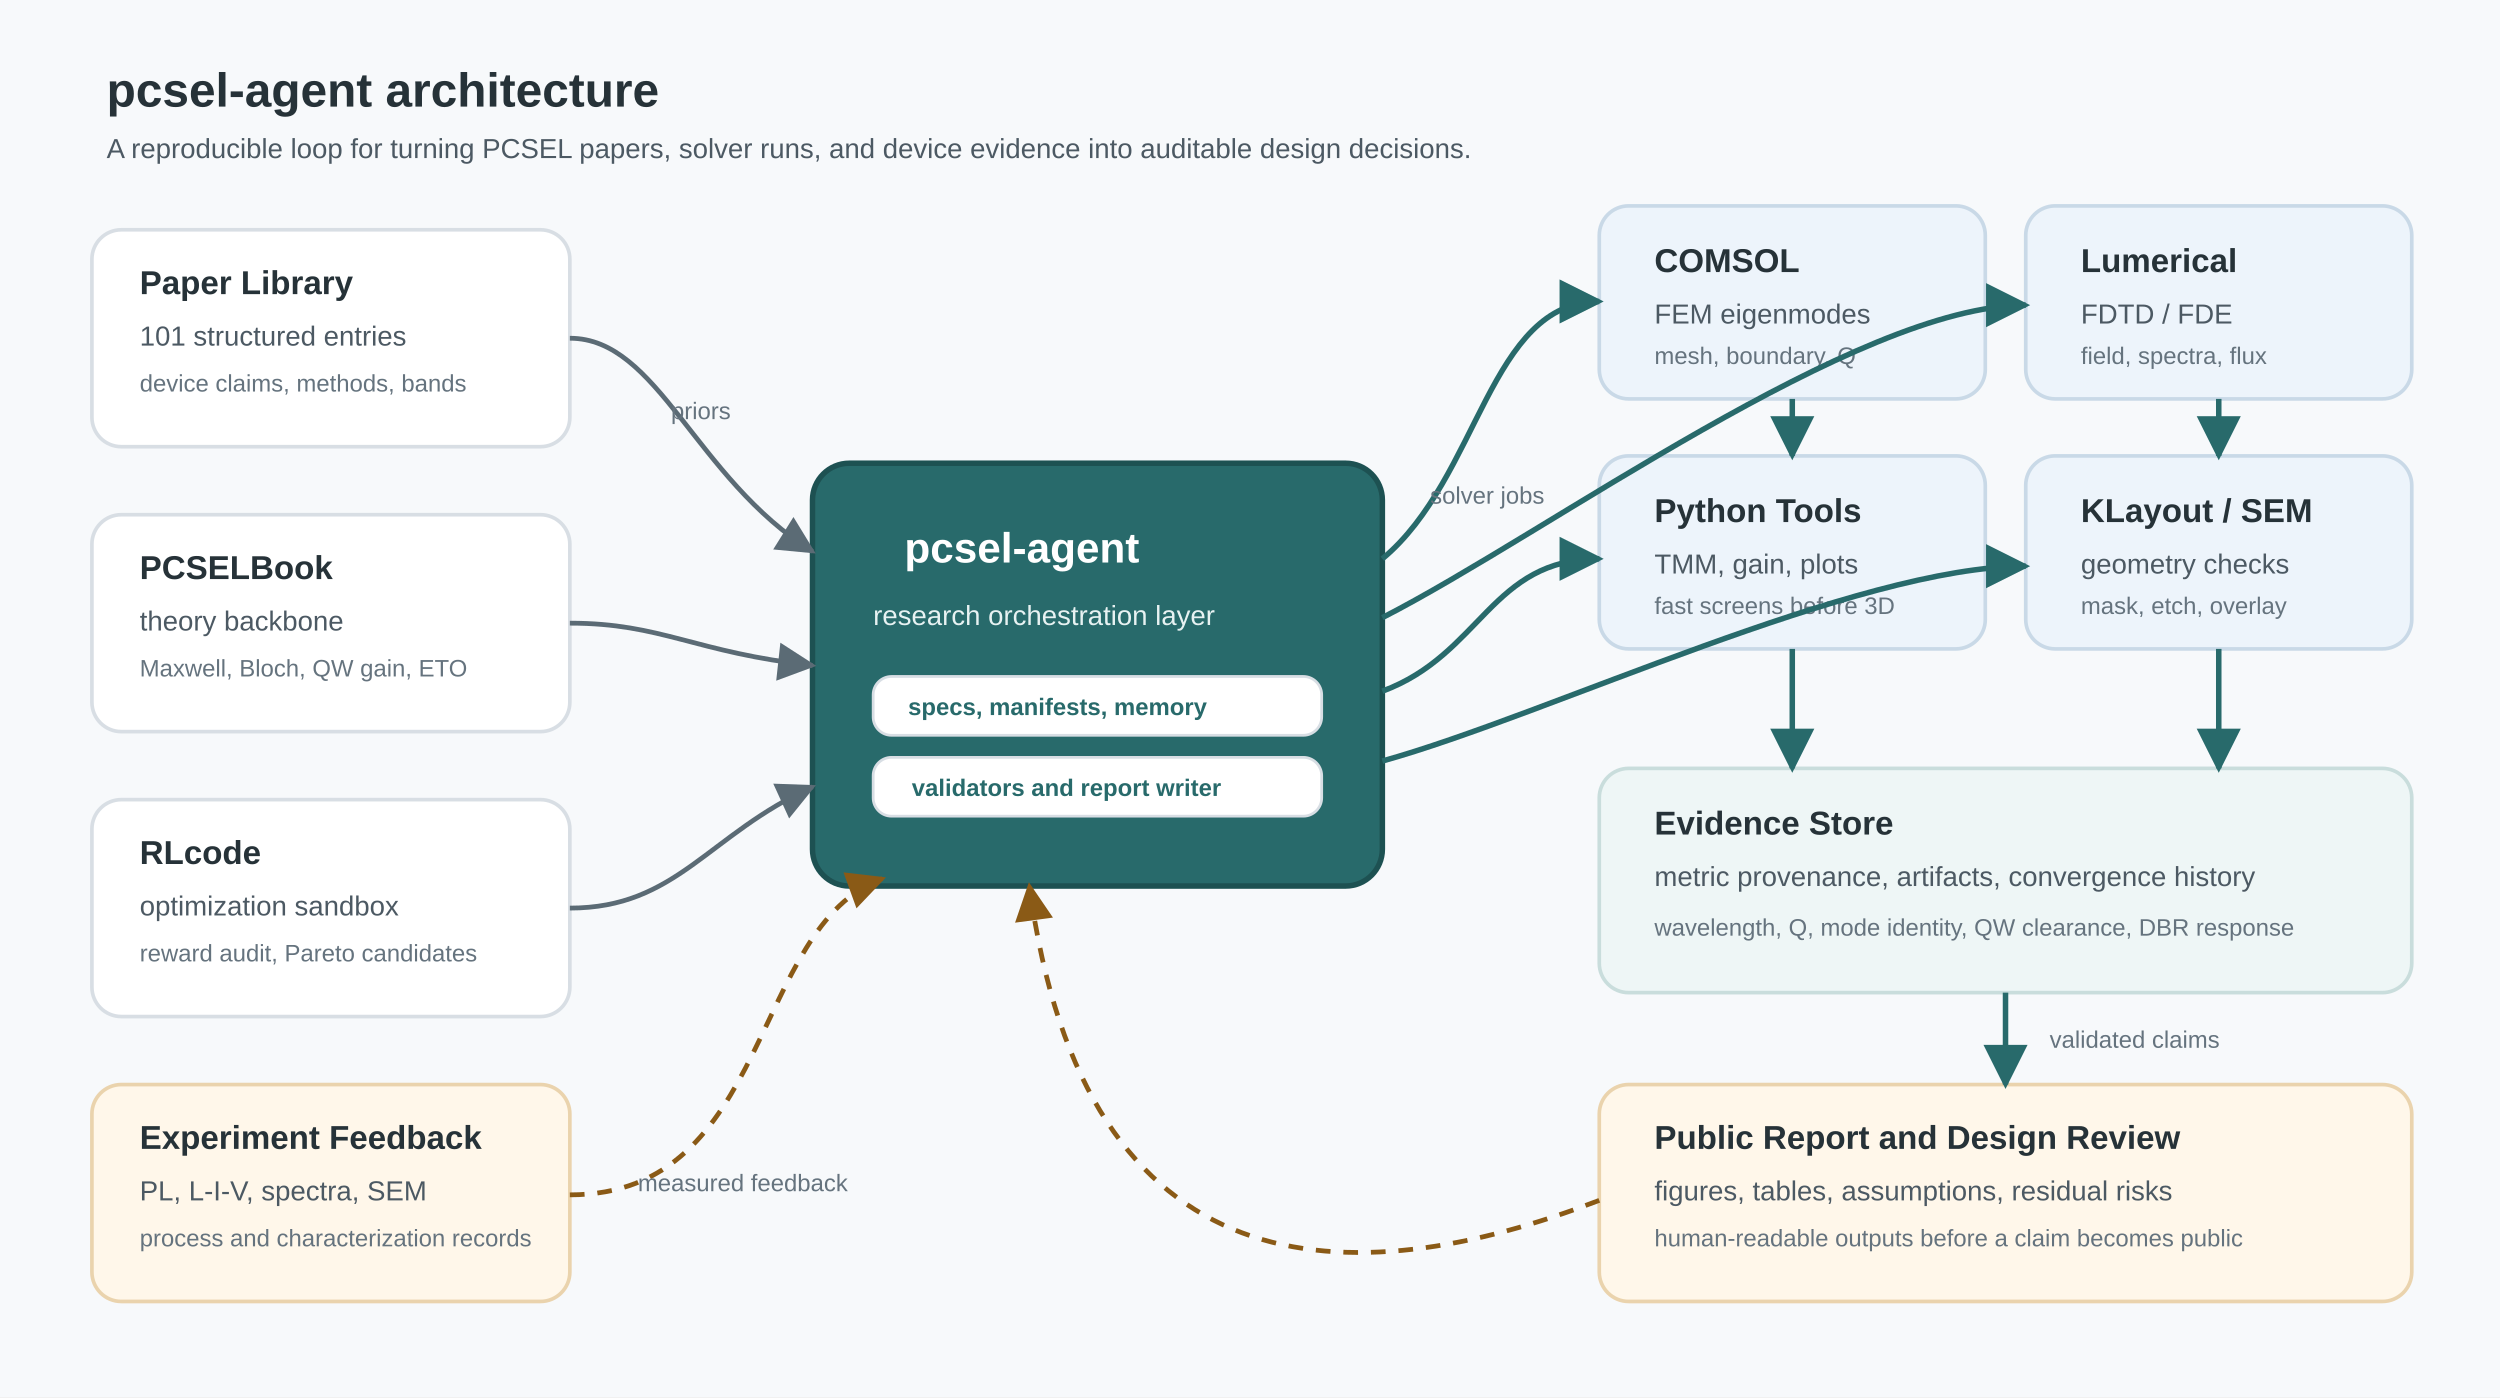
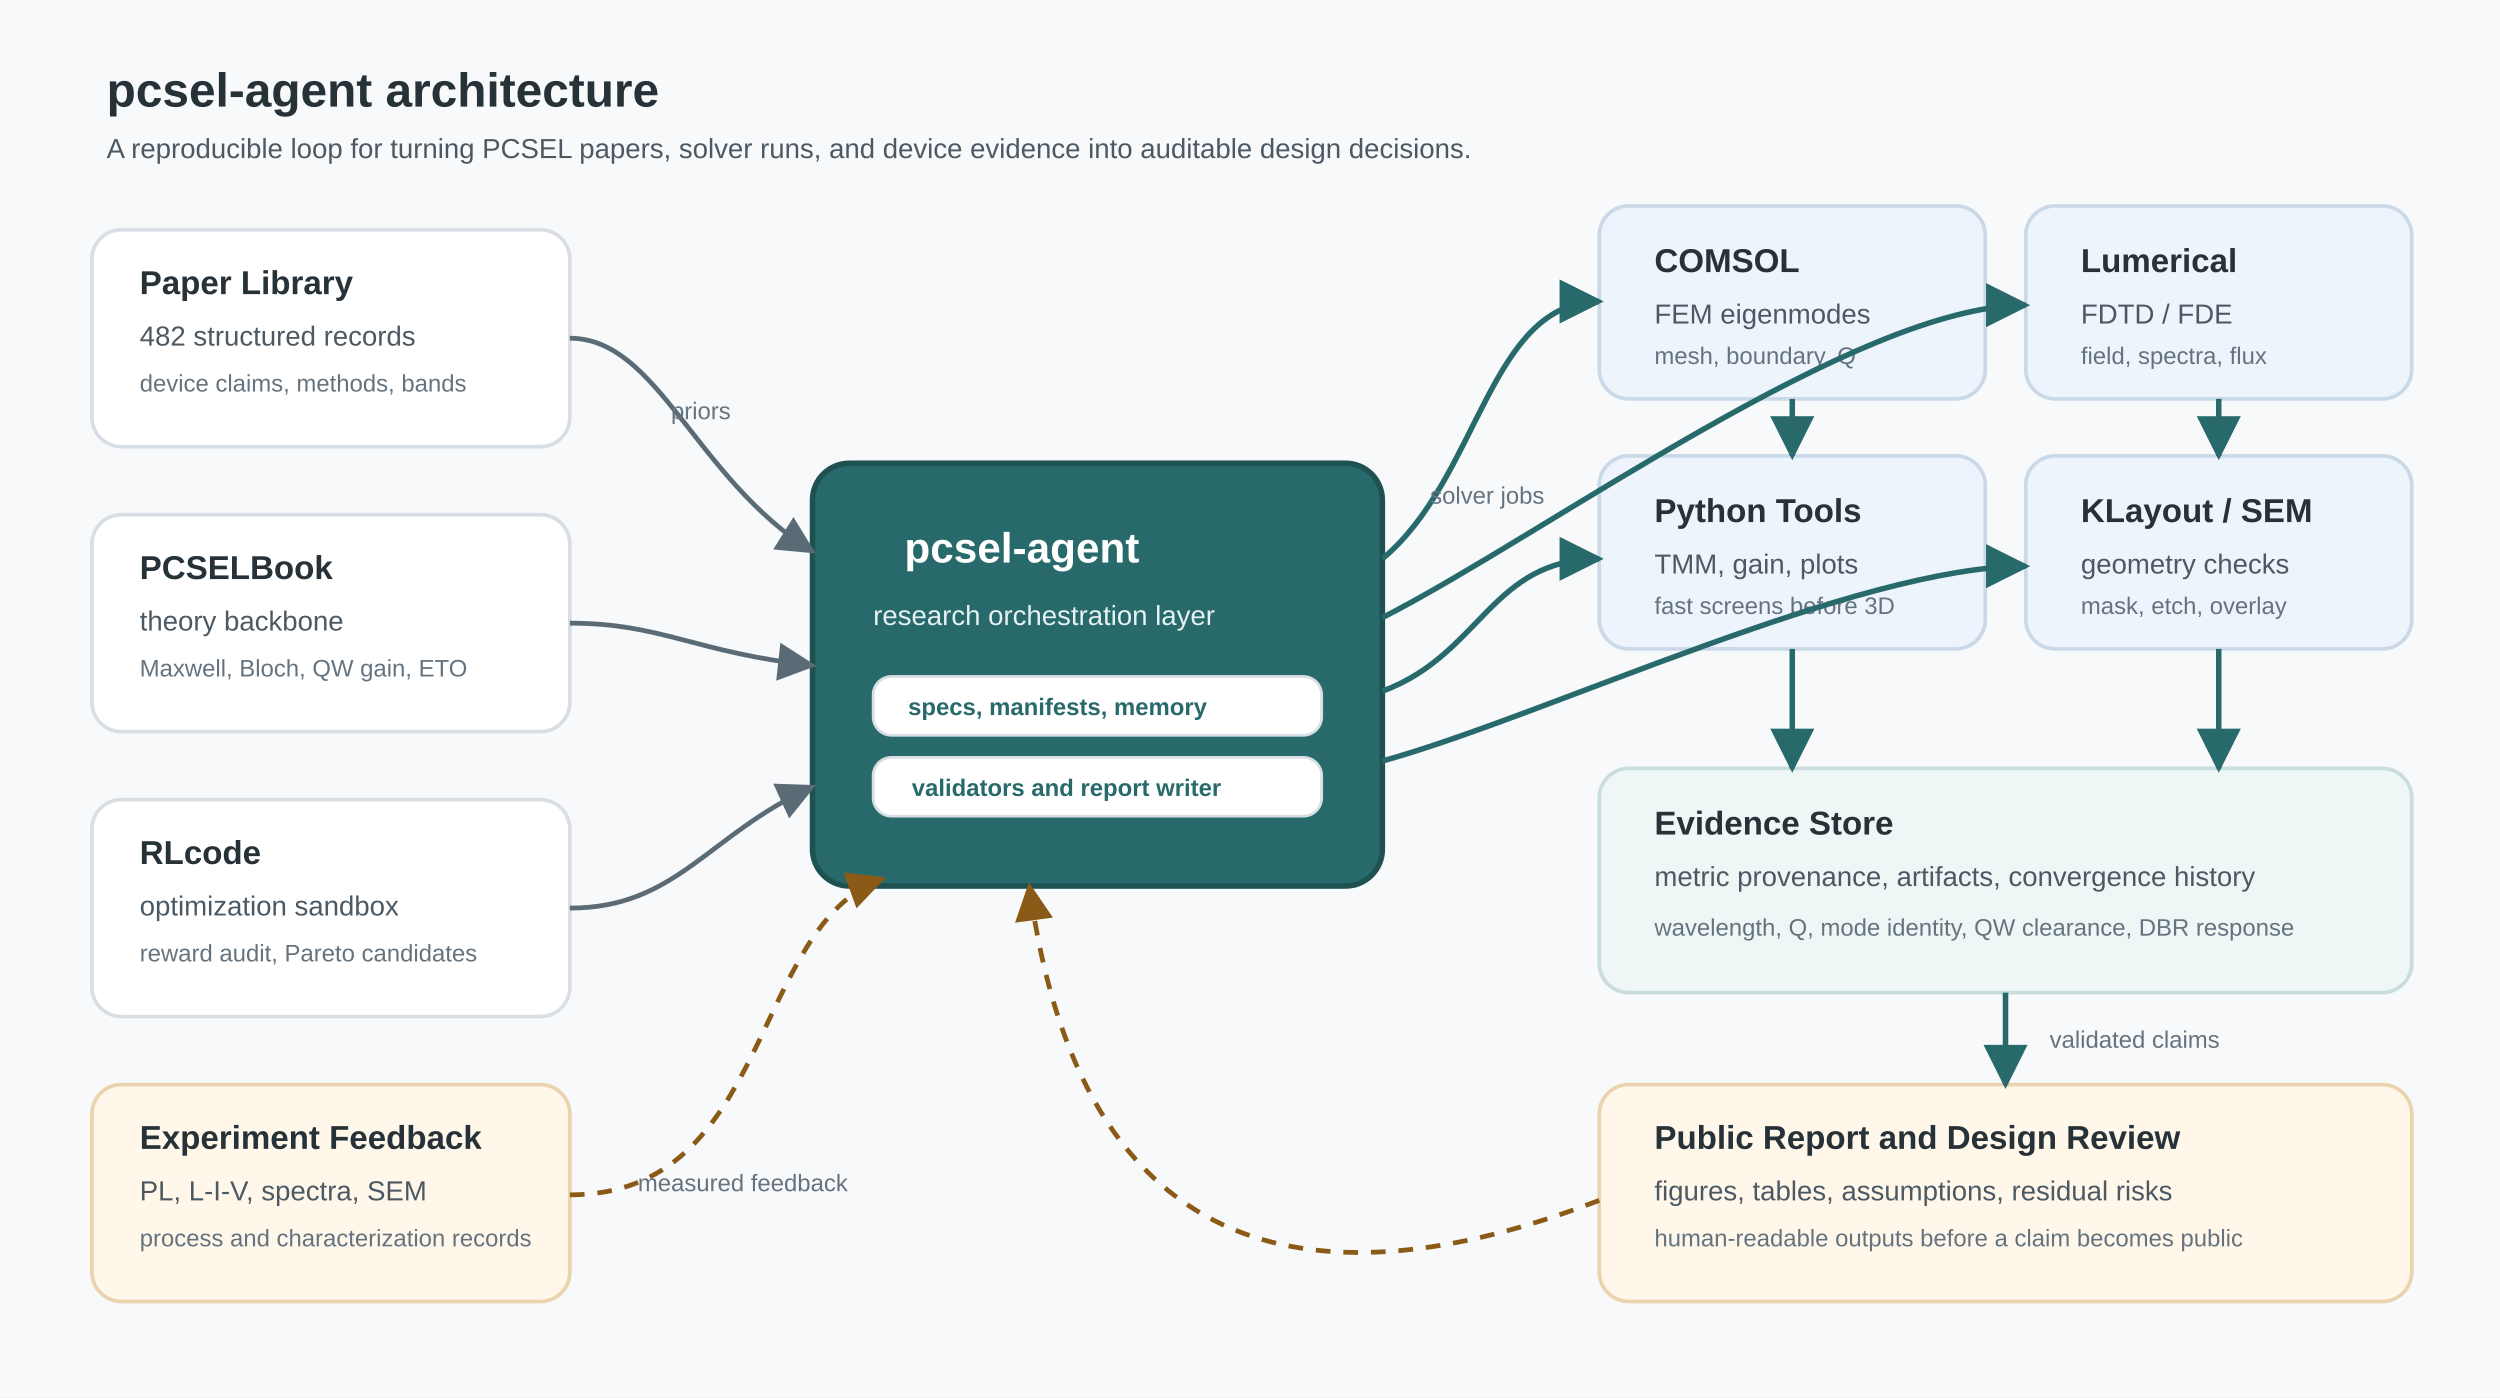
<svg xmlns="http://www.w3.org/2000/svg" viewBox="0 0 1360 760" role="img" aria-labelledby="title desc">
  <defs>
    <style>
      .bg { fill: #f7f9fb; }
      .panel { fill: #ffffff; stroke: #d8dee4; stroke-width: 2; rx: 16; }
      .panelSoft { fill: #eef6f6; stroke: #c9dddc; stroke-width: 2; rx: 16; }
      .panelWarm { fill: #fff7ea; stroke: #ead3ad; stroke-width: 2; rx: 16; }
      .panelBlue { fill: #edf4fb; stroke: #c9d9e7; stroke-width: 2; rx: 16; }
      .hub { fill: #286a6b; stroke: #1d5152; stroke-width: 3; rx: 20; }
      .title { fill: #263238; font: 700 26px Arial, sans-serif; }
      .label { fill: #263238; font: 700 18px Arial, sans-serif; }
      .small { fill: #4c5963; font: 15px Arial, sans-serif; }
      .tiny { fill: #65737e; font: 13px Arial, sans-serif; }
      .hubText { fill: #ffffff; font: 700 23px Arial, sans-serif; }
      .hubSmall { fill: #e7f2f2; font: 15px Arial, sans-serif; }
      .arrow { fill: none; stroke: #5b6b75; stroke-width: 2.6; marker-end: url(#arrowHead); }
      .arrowAccent { fill: none; stroke: #286a6b; stroke-width: 3; marker-end: url(#arrowHeadAccent); }
      .loop { fill: none; stroke: #8a5a16; stroke-width: 2.6; stroke-dasharray: 8 7; marker-end: url(#arrowHeadWarm); }
      .badge { fill: #ffffff; stroke: #d8dee4; stroke-width: 1.5; rx: 10; }
      .badgeText { fill: #286a6b; font: 700 13px Arial, sans-serif; }
    </style>
    <marker id="arrowHead" viewBox="0 0 10 10" refX="9" refY="5" markerWidth="8" markerHeight="8" orient="auto-start-reverse">
      <path d="M 0 0 L 10 5 L 0 10 z" fill="#5b6b75" />
    </marker>
    <marker id="arrowHeadAccent" viewBox="0 0 10 10" refX="9" refY="5" markerWidth="8" markerHeight="8" orient="auto-start-reverse">
      <path d="M 0 0 L 10 5 L 0 10 z" fill="#286a6b" />
    </marker>
    <marker id="arrowHeadWarm" viewBox="0 0 10 10" refX="9" refY="5" markerWidth="8" markerHeight="8" orient="auto-start-reverse">
      <path d="M 0 0 L 10 5 L 0 10 z" fill="#8a5a16" />
    </marker>
  </defs>
  <rect class="bg" width="1360" height="760" />
  <text class="title" x="58" y="58">pcsel-agent architecture</text>
  <text class="small" x="58" y="86">A reproducible loop for turning PCSEL papers, solver runs, and device evidence into auditable design decisions.</text>
  <rect class="panel" x="50" y="125" width="260" height="118" />
  <text class="label" x="76" y="160">Paper Library</text>
-   <text class="small" x="76" y="188">101 structured entries</text>
+   <text class="small" x="76" y="188">482 structured records</text>
  <text class="tiny" x="76" y="213">device claims, methods, bands</text>
  <rect class="panel" x="50" y="280" width="260" height="118" />
  <text class="label" x="76" y="315">PCSELBook</text>
  <text class="small" x="76" y="343">theory backbone</text>
  <text class="tiny" x="76" y="368">Maxwell, Bloch, QW gain, ETO</text>
  <rect class="panel" x="50" y="435" width="260" height="118" />
  <text class="label" x="76" y="470">RLcode</text>
  <text class="small" x="76" y="498">optimization sandbox</text>
  <text class="tiny" x="76" y="523">reward audit, Pareto candidates</text>
  <rect class="panelWarm" x="50" y="590" width="260" height="118" />
  <text class="label" x="76" y="625">Experiment Feedback</text>
  <text class="small" x="76" y="653">PL, L-I-V, spectra, SEM</text>
  <text class="tiny" x="76" y="678">process and characterization records</text>
  <rect class="hub" x="442" y="252" width="310" height="230" />
  <text class="hubText" x="492" y="306">pcsel-agent</text>
  <text class="hubSmall" x="475" y="340">research orchestration layer</text>
  <rect class="badge" x="475" y="368" width="244" height="32" />
  <text class="badgeText" x="494" y="389">specs, manifests, memory</text>
  <rect class="badge" x="475" y="412" width="244" height="32" />
  <text class="badgeText" x="496" y="433">validators and report writer</text>
  <rect class="panelBlue" x="870" y="112" width="210" height="105" />
  <text class="label" x="900" y="148">COMSOL</text>
  <text class="small" x="900" y="176">FEM eigenmodes</text>
  <text class="tiny" x="900" y="198">mesh, boundary, Q</text>
  <rect class="panelBlue" x="1102" y="112" width="210" height="105" />
  <text class="label" x="1132" y="148">Lumerical</text>
  <text class="small" x="1132" y="176">FDTD / FDE</text>
  <text class="tiny" x="1132" y="198">field, spectra, flux</text>
  <rect class="panelBlue" x="870" y="248" width="210" height="105" />
  <text class="label" x="900" y="284">Python Tools</text>
  <text class="small" x="900" y="312">TMM, gain, plots</text>
  <text class="tiny" x="900" y="334">fast screens before 3D</text>
  <rect class="panelBlue" x="1102" y="248" width="210" height="105" />
  <text class="label" x="1132" y="284">KLayout / SEM</text>
  <text class="small" x="1132" y="312">geometry checks</text>
  <text class="tiny" x="1132" y="334">mask, etch, overlay</text>
  <rect class="panelSoft" x="870" y="418" width="442" height="122" />
  <text class="label" x="900" y="454">Evidence Store</text>
  <text class="small" x="900" y="482">metric provenance, artifacts, convergence history</text>
  <text class="tiny" x="900" y="509">wavelength, Q, mode identity, QW clearance, DBR response</text>
  <rect class="panelWarm" x="870" y="590" width="442" height="118" />
  <text class="label" x="900" y="625">Public Report and Design Review</text>
  <text class="small" x="900" y="653">figures, tables, assumptions, residual risks</text>
  <text class="tiny" x="900" y="678">human-readable outputs before a claim becomes public</text>
  <path class="arrow" d="M310 184 C358 184, 378 260, 442 300" />
  <path class="arrow" d="M310 339 C360 339, 378 355, 442 362" />
  <path class="arrow" d="M310 494 C368 494, 385 454, 442 428" />
  <path class="loop" d="M310 650 C420 650, 408 504, 480 478" />
  <path class="arrowAccent" d="M752 304 C805 260, 810 164, 870 164" />
  <path class="arrowAccent" d="M752 336 C842 290, 1010 166, 1102 166" />
  <path class="arrowAccent" d="M752 376 C806 356, 811 304, 870 304" />
  <path class="arrowAccent" d="M752 414 C842 389, 1010 308, 1102 308" />
  <path class="arrowAccent" d="M975 217 L975 248" />
  <path class="arrowAccent" d="M1207 217 L1207 248" />
  <path class="arrowAccent" d="M975 353 L975 418" />
  <path class="arrowAccent" d="M1207 353 L1207 418" />
  <path class="arrowAccent" d="M1091 540 L1091 590" />
  <path class="loop" d="M870 653 C735 705, 590 705, 560 482" />
  <text class="tiny" x="365" y="228">priors</text>
  <text class="tiny" x="347" y="648">measured feedback</text>
  <text class="tiny" x="778" y="274">solver jobs</text>
  <text class="tiny" x="1115" y="570">validated claims</text>
</svg>
